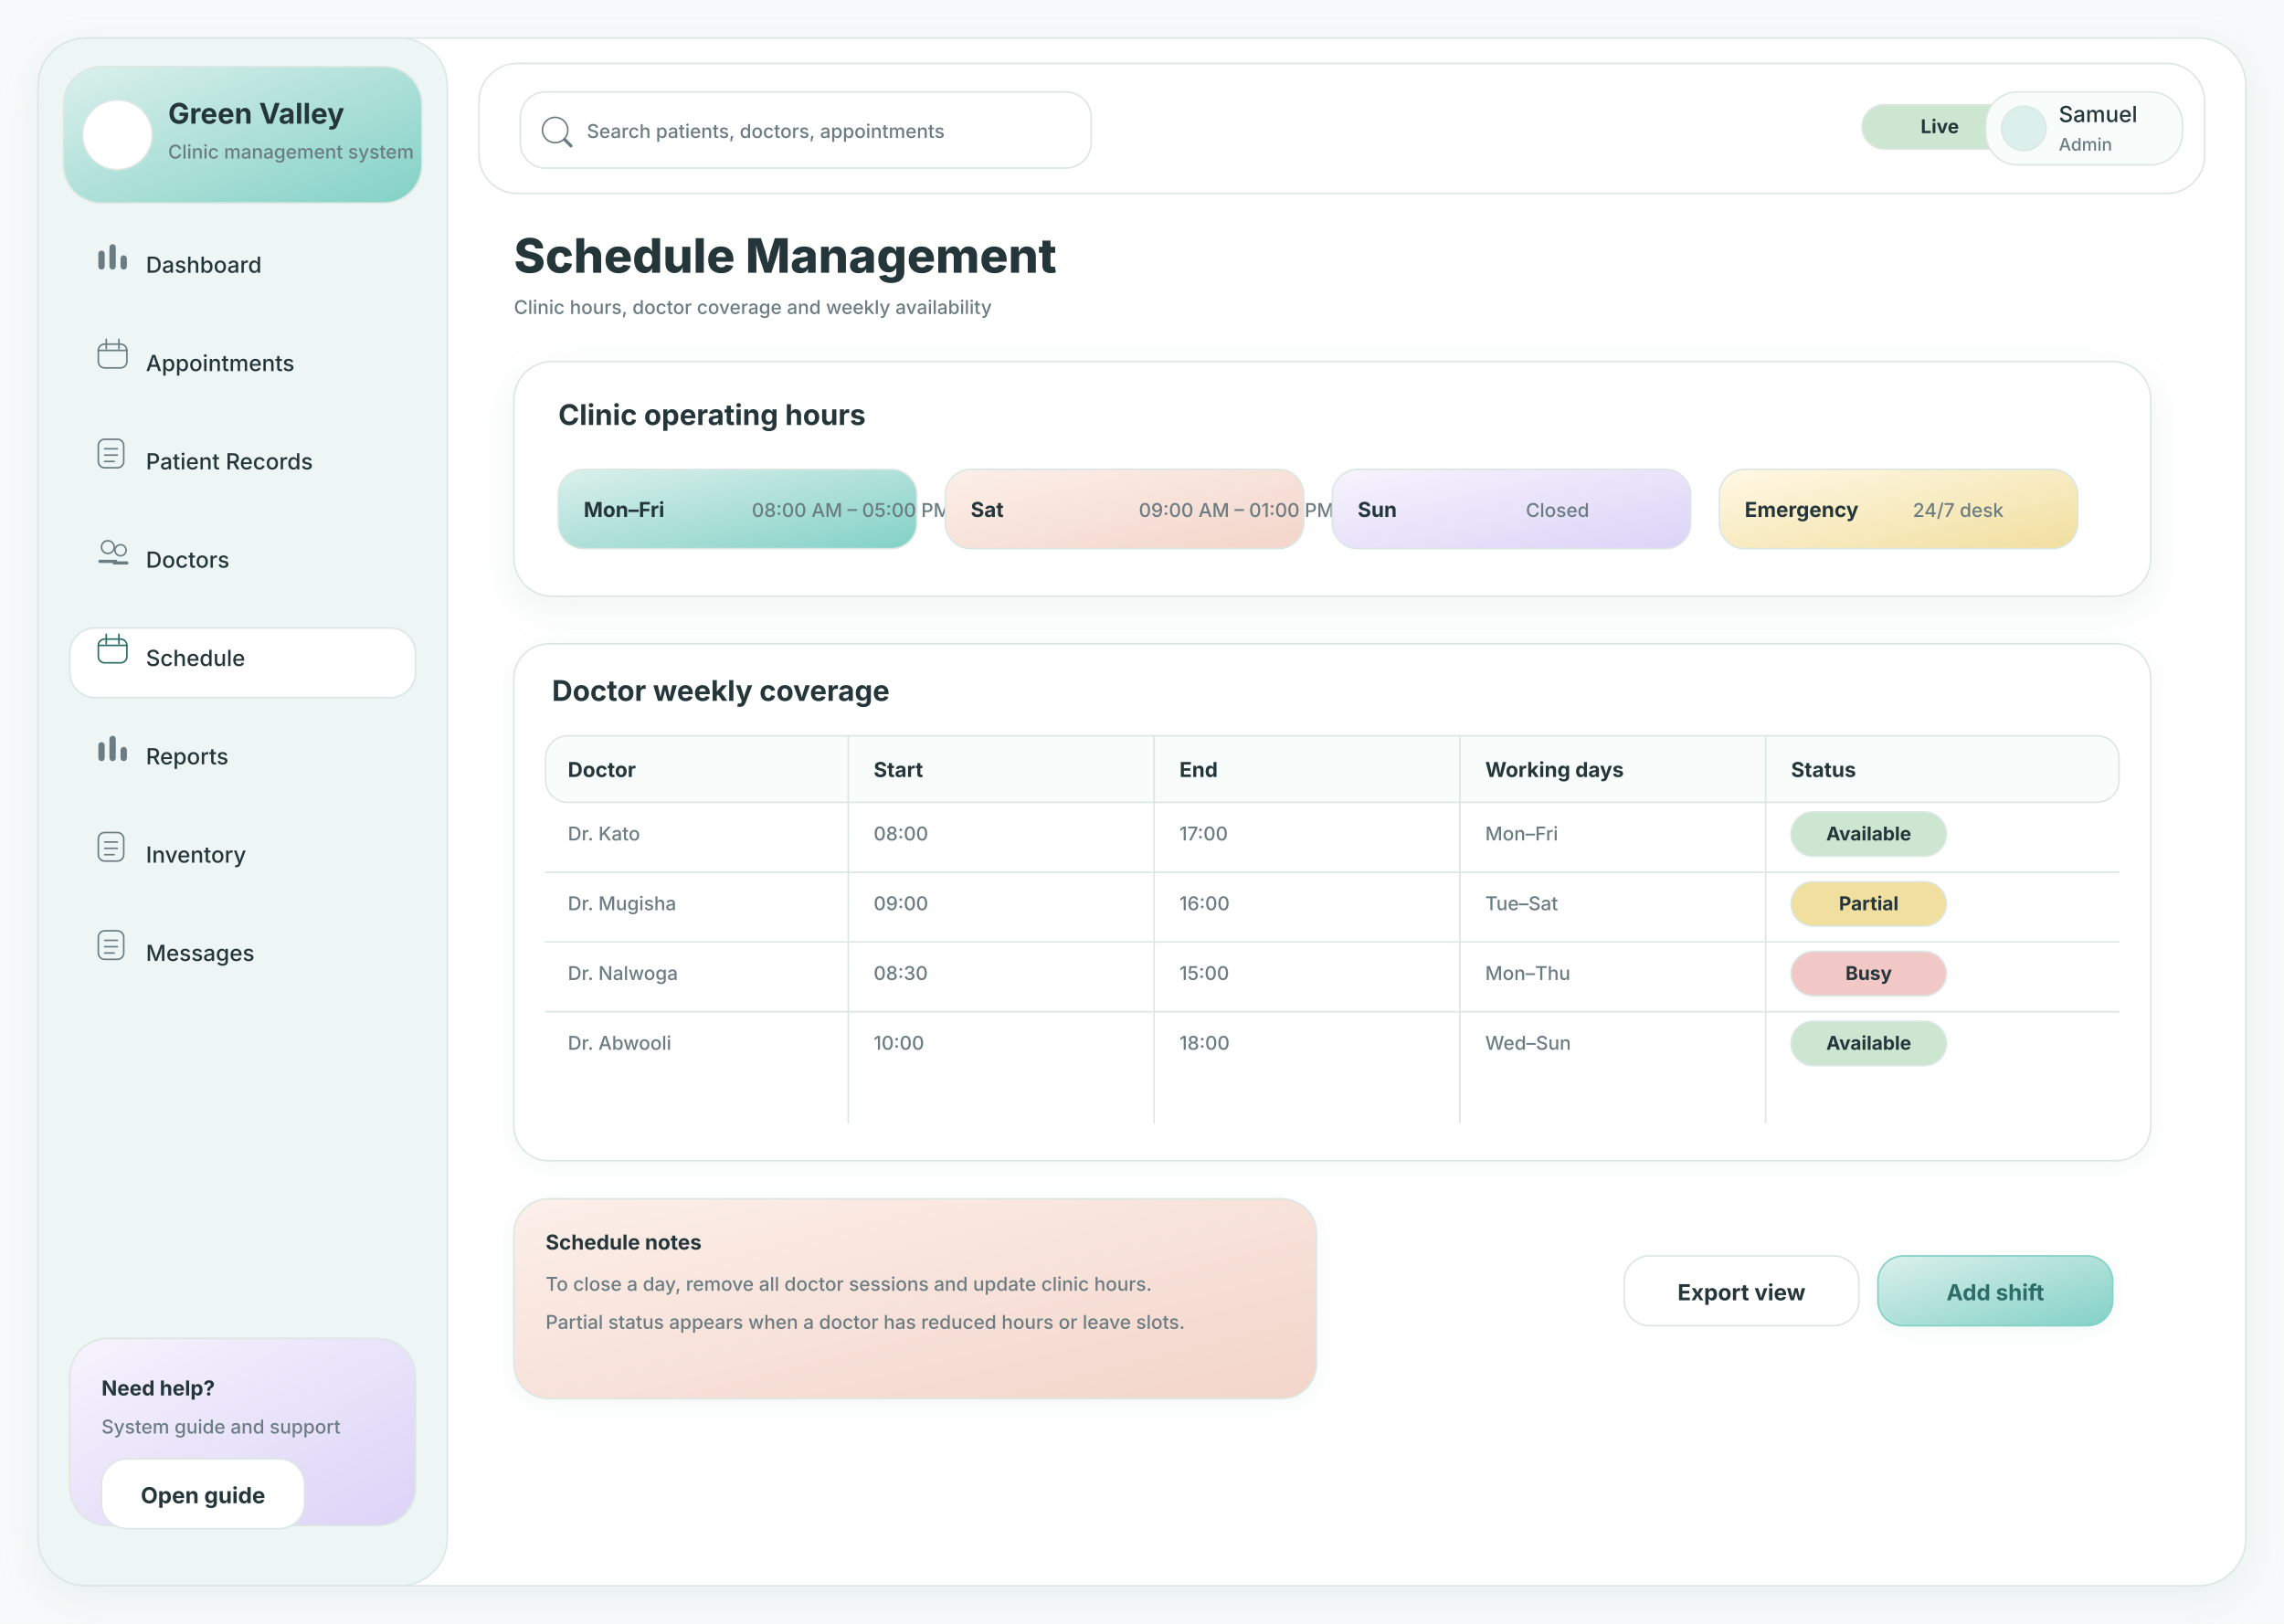
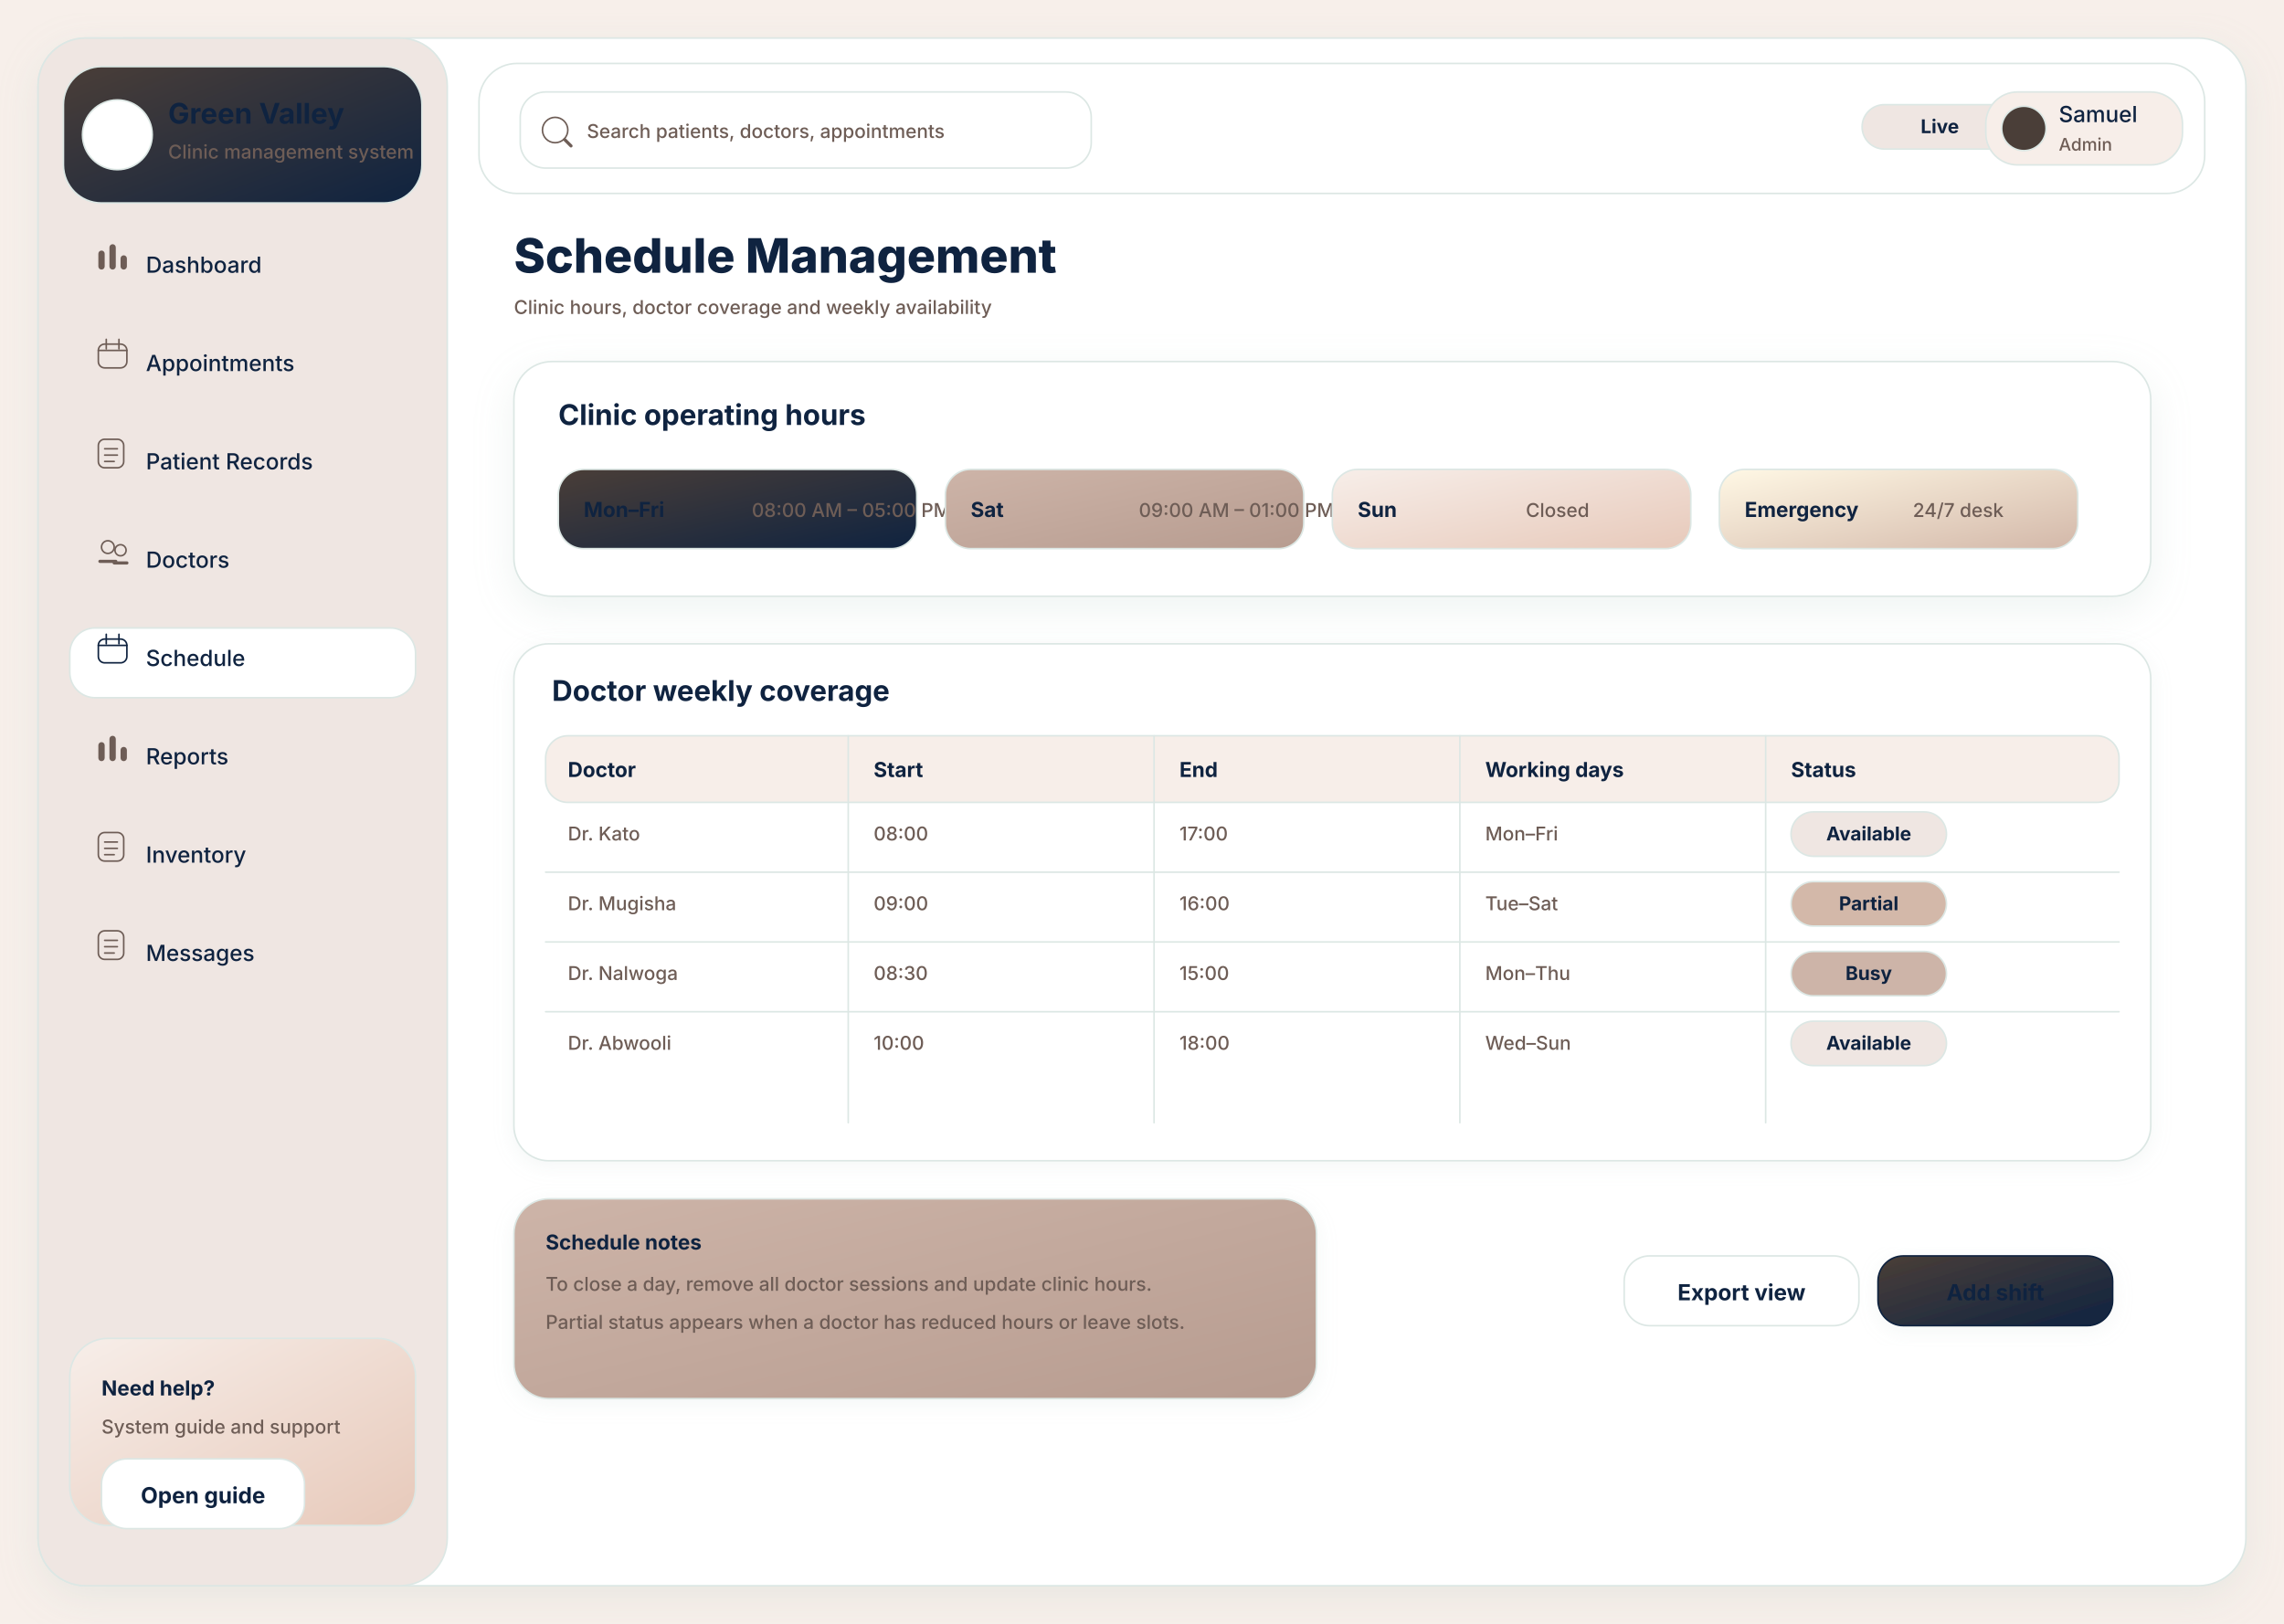
<svg xmlns="http://www.w3.org/2000/svg" width="1440" height="1024" viewBox="0 0 1440 1024">
  <style>
-     .title { font-family: Inter, Arial, sans-serif; font-size: 30px; font-weight: 800; fill: #25363B; }
-     .h2 { font-family: Inter, Arial, sans-serif; font-size: 22px; font-weight: 800; fill: #25363B; }
-     .h3 { font-family: Inter, Arial, sans-serif; font-size: 18px; font-weight: 700; fill: #25363B; }
-     .label { font-family: Inter, Arial, sans-serif; font-size: 13px; font-weight: 700; fill: #25363B; }
-     .body { font-family: Inter, Arial, sans-serif; font-size: 14px; font-weight: 500; fill: #25363B; }
-     .small { font-family: Inter, Arial, sans-serif; font-size: 12px; font-weight: 500; fill: #6B7C82; }
-     .tiny { font-family: Inter, Arial, sans-serif; font-size: 11px; font-weight: 500; fill: #6B7C82; }
-     .chip { font-family: Inter, Arial, sans-serif; font-size: 12px; font-weight: 700; fill: #25363B; }
-     .button { font-family: Inter, Arial, sans-serif; font-size: 14px; font-weight: 700; fill: #2D6D67; }
-     .buttonLight { font-family: Inter, Arial, sans-serif; font-size: 14px; font-weight: 700; fill: #25363B; }
+     .title { font-family: Inter, Arial, sans-serif; font-size: 30px; font-weight: 800; fill: #0F2340; }
+     .h2 { font-family: Inter, Arial, sans-serif; font-size: 22px; font-weight: 800; fill: #0F2340; }
+     .h3 { font-family: Inter, Arial, sans-serif; font-size: 18px; font-weight: 700; fill: #0F2340; }
+     .label { font-family: Inter, Arial, sans-serif; font-size: 13px; font-weight: 700; fill: #0F2340; }
+     .body { font-family: Inter, Arial, sans-serif; font-size: 14px; font-weight: 500; fill: #0F2340; }
+     .small { font-family: Inter, Arial, sans-serif; font-size: 12px; font-weight: 500; fill: #6E5D56; }
+     .tiny { font-family: Inter, Arial, sans-serif; font-size: 11px; font-weight: 500; fill: #6E5D56; }
+     .chip { font-family: Inter, Arial, sans-serif; font-size: 12px; font-weight: 700; fill: #0F2340; }
+     .button { font-family: Inter, Arial, sans-serif; font-size: 14px; font-weight: 700; fill: #0F2340; }
+     .buttonLight { font-family: Inter, Arial, sans-serif; font-size: 14px; font-weight: 700; fill: #0F2340; }
    .whiteBtn { font-family: Inter, Arial, sans-serif; font-size: 14px; font-weight: 700; fill: white; }
-     .num { font-family: Inter, Arial, sans-serif; font-size: 28px; font-weight: 800; fill: #25363B; }
+     .num { font-family: Inter, Arial, sans-serif; font-size: 28px; font-weight: 800; fill: #0F2340; }
    .center { dominant-baseline: middle; text-anchor: middle; }
</style>
  <defs>
    <linearGradient id="gradPrimary" x1="0" y1="0" x2="1" y2="1">
-       <stop offset="0%" stop-color="#DBF0EC" />
-       <stop offset="100%" stop-color="#82D1C6" />
+       <stop offset="0%" stop-color="#4A3E38" />
+       <stop offset="100%" stop-color="#0F2340" />
    </linearGradient>
    <linearGradient id="gradPeach" x1="0" y1="0" x2="1" y2="1">
-       <stop offset="0%" stop-color="#FCEFE9" />
-       <stop offset="100%" stop-color="#F3D5CA" />
+       <stop offset="0%" stop-color="#CDB4A8" />
+       <stop offset="100%" stop-color="#B79C90" />
    </linearGradient>
    <linearGradient id="gradLav" x1="0" y1="0" x2="1" y2="1">
-       <stop offset="0%" stop-color="#F6F3FD" />
-       <stop offset="100%" stop-color="#DCD3F7" />
+       <stop offset="0%" stop-color="#F7EEE9" />
+       <stop offset="100%" stop-color="#E7C9BA" />
    </linearGradient>
    <linearGradient id="gradYellow" x1="0" y1="0" x2="1" y2="1">
      <stop offset="0%" stop-color="#FFF8E5" />
-       <stop offset="100%" stop-color="#F1DF9F" />
+       <stop offset="100%" stop-color="#D3B8A9" />
    </linearGradient>
    <filter id="shadow" x="-20%" y="-20%" width="140%" height="150%">
      <feDropShadow dx="0" dy="8" stdDeviation="12" flood-color="#B9CCC7" flood-opacity="0.22" />
    </filter>
    <filter id="soft" x="-20%" y="-20%" width="140%" height="150%">
      <feDropShadow dx="0" dy="3" stdDeviation="6" flood-color="#B9CCC7" flood-opacity="0.16" />
    </filter>
  </defs>
-   <rect x="0" y="0" width="1440" height="1024" fill="#F7FAFA" rx="0" ry="0" />
+   <rect x="0" y="0" width="1440" height="1024" fill="#F7EFEA" rx="0" ry="0" />
  <rect x="24" y="24" width="1392" height="976" fill="#FFFFFF" stroke="#DCE7E4" stroke-width="1" rx="30" ry="30" filter="url(#shadow)" />
-   <rect x="24" y="24" width="258" height="976" fill="#EEF6F5" stroke="#DCE7E4" stroke-width="1" rx="30" ry="30" />
+   <rect x="24" y="24" width="258" height="976" fill="#EFE6E2" stroke="#DCE7E4" stroke-width="1" rx="30" ry="30" />
  <rect x="40" y="42" width="226" height="86" fill="url(#gradPrimary)" stroke="#DCE7E4" stroke-width="1" rx="24" ry="24" />
  <circle cx="74" cy="85" r="22" fill="white" stroke="#DCE7E4" stroke-width="1" />
  <text x="106" y="78" class="h3" text-anchor="start">Green Valley</text>
  <text x="106" y="100" class="small" text-anchor="start">Clinic management system</text>
-   <rect x="62" y="158" width="4" height="12" fill="#6B7C82" rx="2" ry="2" />
-   <rect x="69" y="154" width="4" height="16" fill="#6B7C82" rx="2" ry="2" />
-   <rect x="76" y="161" width="4" height="9" fill="#6B7C82" rx="2" ry="2" />
-   <text x="92" y="172" class="body" fill="#6B7C82">Dashboard</text>
-   <rect x="62" y="217" width="18" height="15" fill="none" stroke="#6B7C82" stroke-width="1" rx="4" ry="4" />
-   <line x1="67" y1="214" x2="67" y2="220" stroke="#6B7C82" stroke-width="1" stroke-linecap="round" />
-   <line x1="75" y1="214" x2="75" y2="220" stroke="#6B7C82" stroke-width="1" stroke-linecap="round" />
-   <line x1="62" y1="221" x2="80" y2="221" stroke="#6B7C82" stroke-width="1" stroke-linecap="round" />
-   <text x="92" y="234" class="body" fill="#6B7C82">Appointments</text>
-   <rect x="62" y="277" width="16" height="18" fill="none" stroke="#6B7C82" stroke-width="1" rx="4" ry="4" />
-   <line x1="66" y1="283" x2="74" y2="283" stroke="#6B7C82" stroke-width="1" stroke-linecap="round" />
-   <line x1="66" y1="287" x2="74" y2="287" stroke="#6B7C82" stroke-width="1" stroke-linecap="round" />
-   <line x1="66" y1="291" x2="72" y2="291" stroke="#6B7C82" stroke-width="1" stroke-linecap="round" />
-   <text x="92" y="296" class="body" fill="#6B7C82">Patient Records</text>
-   <circle cx="68" cy="345" r="4" fill="none" stroke="#6B7C82" stroke-width="1" />
-   <circle cx="76" cy="347" r="3.5" fill="none" stroke="#6B7C82" stroke-width="1" />
-   <line x1="63" y1="354" x2="73" y2="354" stroke="#6B7C82" stroke-width="2" stroke-linecap="round" />
-   <line x1="72" y1="355" x2="80" y2="355" stroke="#6B7C82" stroke-width="2" stroke-linecap="round" />
-   <text x="92" y="358" class="body" fill="#6B7C82">Doctors</text>
+   <rect x="62" y="158" width="4" height="12" fill="#6E5D56" rx="2" ry="2" />
+   <rect x="69" y="154" width="4" height="16" fill="#6E5D56" rx="2" ry="2" />
+   <rect x="76" y="161" width="4" height="9" fill="#6E5D56" rx="2" ry="2" />
+   <text x="92" y="172" class="body" fill="#6E5D56">Dashboard</text>
+   <rect x="62" y="217" width="18" height="15" fill="none" stroke="#6E5D56" stroke-width="1" rx="4" ry="4" />
+   <line x1="67" y1="214" x2="67" y2="220" stroke="#6E5D56" stroke-width="1" stroke-linecap="round" />
+   <line x1="75" y1="214" x2="75" y2="220" stroke="#6E5D56" stroke-width="1" stroke-linecap="round" />
+   <line x1="62" y1="221" x2="80" y2="221" stroke="#6E5D56" stroke-width="1" stroke-linecap="round" />
+   <text x="92" y="234" class="body" fill="#6E5D56">Appointments</text>
+   <rect x="62" y="277" width="16" height="18" fill="none" stroke="#6E5D56" stroke-width="1" rx="4" ry="4" />
+   <line x1="66" y1="283" x2="74" y2="283" stroke="#6E5D56" stroke-width="1" stroke-linecap="round" />
+   <line x1="66" y1="287" x2="74" y2="287" stroke="#6E5D56" stroke-width="1" stroke-linecap="round" />
+   <line x1="66" y1="291" x2="72" y2="291" stroke="#6E5D56" stroke-width="1" stroke-linecap="round" />
+   <text x="92" y="296" class="body" fill="#6E5D56">Patient Records</text>
+   <circle cx="68" cy="345" r="4" fill="none" stroke="#6E5D56" stroke-width="1" />
+   <circle cx="76" cy="347" r="3.5" fill="none" stroke="#6E5D56" stroke-width="1" />
+   <line x1="63" y1="354" x2="73" y2="354" stroke="#6E5D56" stroke-width="2" stroke-linecap="round" />
+   <line x1="72" y1="355" x2="80" y2="355" stroke="#6E5D56" stroke-width="2" stroke-linecap="round" />
+   <text x="92" y="358" class="body" fill="#6E5D56">Doctors</text>
  <rect x="44" y="396" width="218" height="44" fill="white" stroke="#DCE7E4" stroke-width="1" rx="16" ry="16" />
-   <rect x="62" y="403" width="18" height="15" fill="none" stroke="#2D6D67" stroke-width="1" rx="4" ry="4" />
-   <line x1="67" y1="400" x2="67" y2="406" stroke="#2D6D67" stroke-width="1" stroke-linecap="round" />
-   <line x1="75" y1="400" x2="75" y2="406" stroke="#2D6D67" stroke-width="1" stroke-linecap="round" />
-   <line x1="62" y1="407" x2="80" y2="407" stroke="#2D6D67" stroke-width="1" stroke-linecap="round" />
-   <text x="92" y="420" class="body" fill="#2D6D67">Schedule</text>
-   <rect x="62" y="468" width="4" height="12" fill="#6B7C82" rx="2" ry="2" />
-   <rect x="69" y="464" width="4" height="16" fill="#6B7C82" rx="2" ry="2" />
-   <rect x="76" y="471" width="4" height="9" fill="#6B7C82" rx="2" ry="2" />
-   <text x="92" y="482" class="body" fill="#6B7C82">Reports</text>
-   <rect x="62" y="525" width="16" height="18" fill="none" stroke="#6B7C82" stroke-width="1" rx="4" ry="4" />
-   <line x1="66" y1="531" x2="74" y2="531" stroke="#6B7C82" stroke-width="1" stroke-linecap="round" />
-   <line x1="66" y1="535" x2="74" y2="535" stroke="#6B7C82" stroke-width="1" stroke-linecap="round" />
-   <line x1="66" y1="539" x2="72" y2="539" stroke="#6B7C82" stroke-width="1" stroke-linecap="round" />
-   <text x="92" y="544" class="body" fill="#6B7C82">Inventory</text>
-   <rect x="62" y="587" width="16" height="18" fill="none" stroke="#6B7C82" stroke-width="1" rx="4" ry="4" />
-   <line x1="66" y1="593" x2="74" y2="593" stroke="#6B7C82" stroke-width="1" stroke-linecap="round" />
-   <line x1="66" y1="597" x2="74" y2="597" stroke="#6B7C82" stroke-width="1" stroke-linecap="round" />
-   <line x1="66" y1="601" x2="72" y2="601" stroke="#6B7C82" stroke-width="1" stroke-linecap="round" />
-   <text x="92" y="606" class="body" fill="#6B7C82">Messages</text>
+   <rect x="62" y="403" width="18" height="15" fill="none" stroke="#0F2340" stroke-width="1" rx="4" ry="4" />
+   <line x1="67" y1="400" x2="67" y2="406" stroke="#0F2340" stroke-width="1" stroke-linecap="round" />
+   <line x1="75" y1="400" x2="75" y2="406" stroke="#0F2340" stroke-width="1" stroke-linecap="round" />
+   <line x1="62" y1="407" x2="80" y2="407" stroke="#0F2340" stroke-width="1" stroke-linecap="round" />
+   <text x="92" y="420" class="body" fill="#0F2340">Schedule</text>
+   <rect x="62" y="468" width="4" height="12" fill="#6E5D56" rx="2" ry="2" />
+   <rect x="69" y="464" width="4" height="16" fill="#6E5D56" rx="2" ry="2" />
+   <rect x="76" y="471" width="4" height="9" fill="#6E5D56" rx="2" ry="2" />
+   <text x="92" y="482" class="body" fill="#6E5D56">Reports</text>
+   <rect x="62" y="525" width="16" height="18" fill="none" stroke="#6E5D56" stroke-width="1" rx="4" ry="4" />
+   <line x1="66" y1="531" x2="74" y2="531" stroke="#6E5D56" stroke-width="1" stroke-linecap="round" />
+   <line x1="66" y1="535" x2="74" y2="535" stroke="#6E5D56" stroke-width="1" stroke-linecap="round" />
+   <line x1="66" y1="539" x2="72" y2="539" stroke="#6E5D56" stroke-width="1" stroke-linecap="round" />
+   <text x="92" y="544" class="body" fill="#6E5D56">Inventory</text>
+   <rect x="62" y="587" width="16" height="18" fill="none" stroke="#6E5D56" stroke-width="1" rx="4" ry="4" />
+   <line x1="66" y1="593" x2="74" y2="593" stroke="#6E5D56" stroke-width="1" stroke-linecap="round" />
+   <line x1="66" y1="597" x2="74" y2="597" stroke="#6E5D56" stroke-width="1" stroke-linecap="round" />
+   <line x1="66" y1="601" x2="72" y2="601" stroke="#6E5D56" stroke-width="1" stroke-linecap="round" />
+   <text x="92" y="606" class="body" fill="#6E5D56">Messages</text>
  <rect x="44" y="844" width="218" height="118" fill="url(#gradLav)" stroke="#DCE7E4" stroke-width="1" rx="24" ry="24" />
  <text x="64" y="880" class="label" text-anchor="start">Need help?</text>
  <text x="64" y="904" class="small" text-anchor="start">System guide and support</text>
  <rect x="64" y="920" width="128" height="44" fill="white" stroke="#DCE7E4" stroke-width="1" rx="16" ry="16" />
  <text x="128.0" y="948" class="buttonLight" text-anchor="middle">Open guide</text>
  <rect x="302" y="40" width="1088" height="82" fill="white" stroke="#DCE7E4" stroke-width="1" rx="24" ry="24" />
  <text x="328" y="48" class="label" text-anchor="start" />
  <rect x="328" y="58" width="360" height="48" fill="white" stroke="#DCE7E4" stroke-width="1" rx="16" ry="16" />
-   <circle cx="350" cy="82.0" r="8" fill="none" stroke="#6B7C82" stroke-width="1" />
-   <line x1="356" y1="88.0" x2="360" y2="92.0" stroke="#6B7C82" stroke-width="2" stroke-linecap="round" />
+   <circle cx="350" cy="82.0" r="8" fill="none" stroke="#6E5D56" stroke-width="1" />
+   <line x1="356" y1="88.0" x2="360" y2="92.0" stroke="#6E5D56" stroke-width="2" stroke-linecap="round" />
  <text x="370" y="87.0" class="small" text-anchor="start">Search patients, doctors, appointments</text>
-   <rect x="1174" y="66" width="98" height="28" rx="14" ry="14" fill="#CDE6D1" stroke="#DCE7E4" stroke-width="1" />
-   <text x="1223" y="84" class="chip" text-anchor="middle" fill="#25363B">Live</text>
+   <rect x="1174" y="66" width="98" height="28" rx="14" ry="14" fill="#EFE6E2" stroke="#DCE7E4" stroke-width="1" />
+   <text x="1223" y="84" class="chip" text-anchor="middle" fill="#0F2340">Live</text>
  <circle cx="1296" cy="81" r="20" fill="url(#gradPeach)" stroke="#DCE7E4" stroke-width="1" />
  <circle cx="1342" cy="81" r="20" fill="url(#gradLav)" stroke="#DCE7E4" stroke-width="1" />
  <rect x="1290" y="140" width="100" height="0" fill="none" stroke="none" stroke-width="1" rx="18" ry="18" />
  <rect x="134" y="0" width="0" height="0" fill="none" rx="18" ry="18" />
  <rect x="1218" y="58" width="0" height="0" fill="none" rx="18" ry="18" />
-   <rect x="1252" y="58" width="124" height="46" fill="#F8FCFB" stroke="#DCE7E4" stroke-width="1" rx="20" ry="20" />
-   <circle cx="1276" cy="81" r="14" fill="#DBF0EC" stroke="#DCE7E4" stroke-width="1" />
+   <rect x="1252" y="58" width="124" height="46" fill="#F7EEE9" stroke="#DCE7E4" stroke-width="1" rx="20" ry="20" />
+   <circle cx="1276" cy="81" r="14" fill="#4A3E38" stroke="#DCE7E4" stroke-width="1" />
  <text x="1298" y="77" class="body" text-anchor="start">Samuel</text>
  <text x="1298" y="95" class="tiny" text-anchor="start">Admin</text>
  <text x="324" y="172" class="title" text-anchor="start">Schedule Management</text>
  <text x="324" y="198" class="small" text-anchor="start">Clinic hours, doctor coverage and weekly availability</text>
  <rect x="324" y="228" width="1032" height="148" fill="white" stroke="#DCE7E4" stroke-width="1" rx="24" ry="24" filter="url(#shadow)" />
  <text x="352" y="268" class="h3" text-anchor="start">Clinic operating hours</text>
  <rect x="352" y="296" width="226" height="50" fill="url(#gradPrimary)" stroke="#DCE7E4" stroke-width="1" rx="16" ry="16" />
  <text x="368" y="326" class="label" text-anchor="start">Mon–Fri</text>
  <text x="474" y="326" class="small" text-anchor="start">08:00 AM – 05:00 PM</text>
  <rect x="596" y="296" width="226" height="50" fill="url(#gradPeach)" stroke="#DCE7E4" stroke-width="1" rx="16" ry="16" />
  <text x="612" y="326" class="label" text-anchor="start">Sat</text>
  <text x="718" y="326" class="small" text-anchor="start">09:00 AM – 01:00 PM</text>
  <rect x="840" y="296" width="226" height="50" fill="url(#gradLav)" stroke="#DCE7E4" stroke-width="1" rx="16" ry="16" />
  <text x="856" y="326" class="label" text-anchor="start">Sun</text>
  <text x="962" y="326" class="small" text-anchor="start">Closed</text>
  <rect x="1084" y="296" width="226" height="50" fill="url(#gradYellow)" stroke="#DCE7E4" stroke-width="1" rx="16" ry="16" />
  <text x="1100" y="326" class="label" text-anchor="start">Emergency</text>
  <text x="1206" y="326" class="small" text-anchor="start">24/7 desk</text>
  <rect x="324" y="406" width="1032" height="326" fill="white" stroke="#DCE7E4" stroke-width="1" rx="22" ry="22" filter="url(#soft)" />
  <text x="348" y="442" class="h3" text-anchor="start">Doctor weekly coverage</text>
-   <rect x="344" y="464" width="992" height="42" fill="#F8FCFB" stroke="#DCE7E4" stroke-width="1" rx="14" ry="14" />
+   <rect x="344" y="464" width="992" height="42" fill="#F7EEE9" stroke="#DCE7E4" stroke-width="1" rx="14" ry="14" />
  <text x="358" y="490" class="label" text-anchor="start">Doctor</text>
  <line x1="534.8" y1="464" x2="534.8" y2="708" stroke="#DCE7E4" stroke-width="1" stroke-linecap="round" />
  <text x="550.8" y="490" class="label" text-anchor="start">Start</text>
  <line x1="727.6" y1="464" x2="727.6" y2="708" stroke="#DCE7E4" stroke-width="1" stroke-linecap="round" />
  <text x="743.6" y="490" class="label" text-anchor="start">End</text>
  <line x1="920.4" y1="464" x2="920.4" y2="708" stroke="#DCE7E4" stroke-width="1" stroke-linecap="round" />
  <text x="936.4" y="490" class="label" text-anchor="start">Working days</text>
  <line x1="1113.2" y1="464" x2="1113.2" y2="708" stroke="#DCE7E4" stroke-width="1" stroke-linecap="round" />
  <text x="1129.2" y="490" class="label" text-anchor="start">Status</text>
  <text x="358" y="530" class="small" text-anchor="start">Dr. Kato</text>
  <text x="550.8" y="530" class="small" text-anchor="start">08:00</text>
  <text x="743.6" y="530" class="small" text-anchor="start">17:00</text>
  <text x="936.4" y="530" class="small" text-anchor="start">Mon–Fri</text>
-   <rect x="1129.2" y="512" width="98" height="28" rx="14" ry="14" fill="#CDE6D1" stroke="#DCE7E4" stroke-width="1" />
-   <text x="1178.2" y="530" class="chip" text-anchor="middle" fill="#25363B">Available</text>
+   <rect x="1129.2" y="512" width="98" height="28" rx="14" ry="14" fill="#EFE6E2" stroke="#DCE7E4" stroke-width="1" />
+   <text x="1178.2" y="530" class="chip" text-anchor="middle" fill="#0F2340">Available</text>
  <line x1="344" y1="550" x2="1336" y2="550" stroke="#DCE7E4" stroke-width="1" stroke-linecap="round" />
  <text x="358" y="574" class="small" text-anchor="start">Dr. Mugisha</text>
  <text x="550.8" y="574" class="small" text-anchor="start">09:00</text>
  <text x="743.6" y="574" class="small" text-anchor="start">16:00</text>
  <text x="936.4" y="574" class="small" text-anchor="start">Tue–Sat</text>
-   <rect x="1129.2" y="556" width="98" height="28" rx="14" ry="14" fill="#F1DF9F" stroke="#DCE7E4" stroke-width="1" />
-   <text x="1178.2" y="574" class="chip" text-anchor="middle" fill="#25363B">Partial</text>
+   <rect x="1129.2" y="556" width="98" height="28" rx="14" ry="14" fill="#D3B8A9" stroke="#DCE7E4" stroke-width="1" />
+   <text x="1178.2" y="574" class="chip" text-anchor="middle" fill="#0F2340">Partial</text>
  <line x1="344" y1="594" x2="1336" y2="594" stroke="#DCE7E4" stroke-width="1" stroke-linecap="round" />
  <text x="358" y="618" class="small" text-anchor="start">Dr. Nalwoga</text>
  <text x="550.8" y="618" class="small" text-anchor="start">08:30</text>
  <text x="743.6" y="618" class="small" text-anchor="start">15:00</text>
  <text x="936.4" y="618" class="small" text-anchor="start">Mon–Thu</text>
-   <rect x="1129.2" y="600" width="98" height="28" rx="14" ry="14" fill="#F1C8C6" stroke="#DCE7E4" stroke-width="1" />
-   <text x="1178.2" y="618" class="chip" text-anchor="middle" fill="#25363B">Busy</text>
+   <rect x="1129.2" y="600" width="98" height="28" rx="14" ry="14" fill="#CDB4A8" stroke="#DCE7E4" stroke-width="1" />
+   <text x="1178.2" y="618" class="chip" text-anchor="middle" fill="#0F2340">Busy</text>
  <line x1="344" y1="638" x2="1336" y2="638" stroke="#DCE7E4" stroke-width="1" stroke-linecap="round" />
  <text x="358" y="662" class="small" text-anchor="start">Dr. Abwooli</text>
  <text x="550.8" y="662" class="small" text-anchor="start">10:00</text>
  <text x="743.6" y="662" class="small" text-anchor="start">18:00</text>
  <text x="936.4" y="662" class="small" text-anchor="start">Wed–Sun</text>
-   <rect x="1129.2" y="644" width="98" height="28" rx="14" ry="14" fill="#CDE6D1" stroke="#DCE7E4" stroke-width="1" />
-   <text x="1178.2" y="662" class="chip" text-anchor="middle" fill="#25363B">Available</text>
+   <rect x="1129.2" y="644" width="98" height="28" rx="14" ry="14" fill="#EFE6E2" stroke="#DCE7E4" stroke-width="1" />
+   <text x="1178.2" y="662" class="chip" text-anchor="middle" fill="#0F2340">Available</text>
  <rect x="324" y="756" width="506" height="126" fill="url(#gradPeach)" stroke="#DCE7E4" stroke-width="1" rx="22" ry="22" filter="url(#soft)" />
  <text x="344" y="788" class="label" text-anchor="start">Schedule notes</text>
  <text x="344" y="814" class="small" text-anchor="start">To close a day, remove all doctor sessions and update clinic hours.</text>
  <text x="344" y="838" class="small" text-anchor="start">Partial status appears when a doctor has reduced hours or leave slots.</text>
-   <rect x="1184" y="792" width="148" height="44" fill="url(#gradPrimary)" stroke="#82D1C6" stroke-width="1" rx="16" ry="16" filter="url(#soft)" />
+   <rect x="1184" y="792" width="148" height="44" fill="url(#gradPrimary)" stroke="#0F2340" stroke-width="1" rx="16" ry="16" filter="url(#soft)" />
  <text x="1258.0" y="820" class="button" text-anchor="middle">Add shift</text>
  <rect x="1024" y="792" width="148" height="44" fill="white" stroke="#DCE7E4" stroke-width="1" rx="16" ry="16" />
  <text x="1098.0" y="820" class="buttonLight" text-anchor="middle">Export view</text>
</svg>
